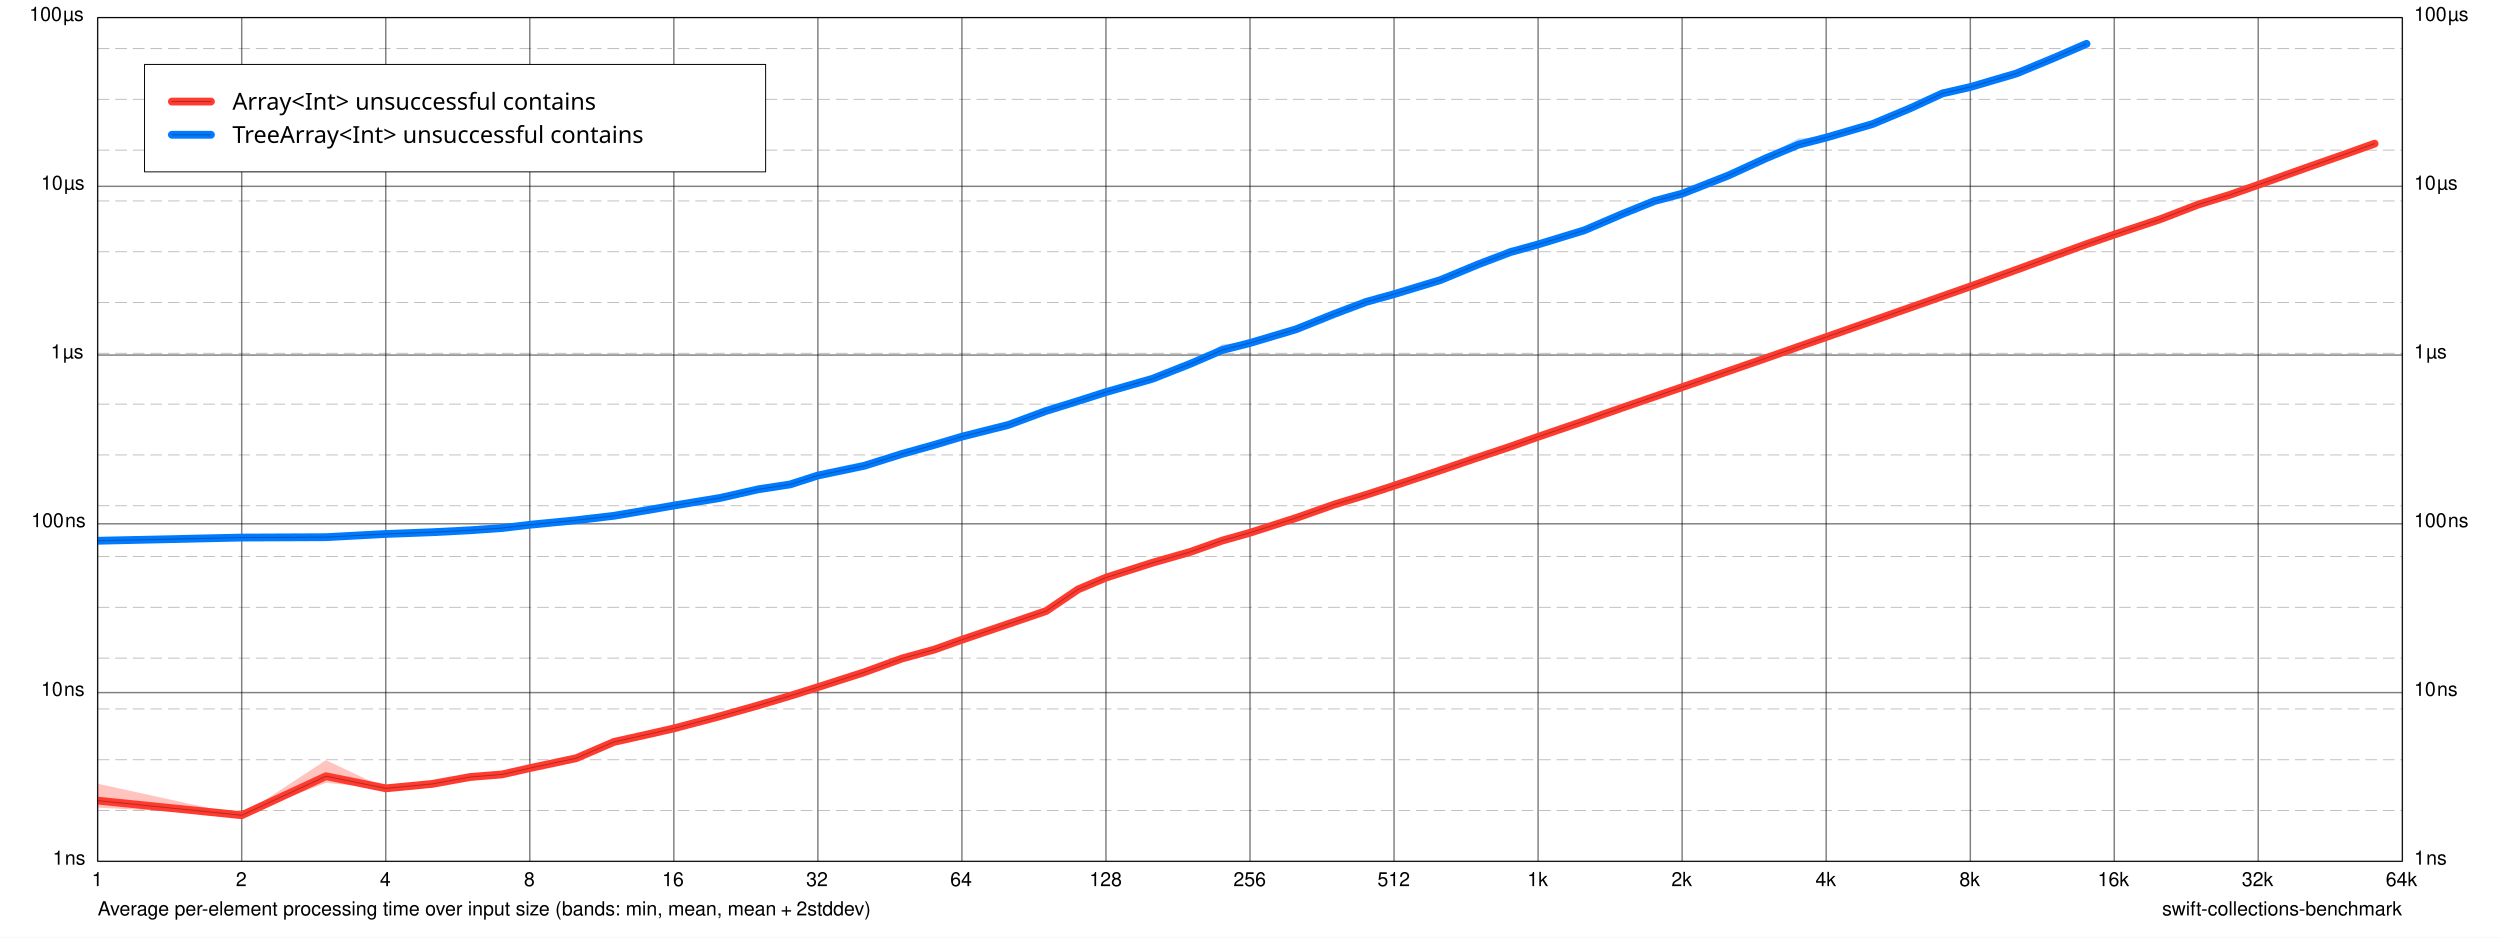
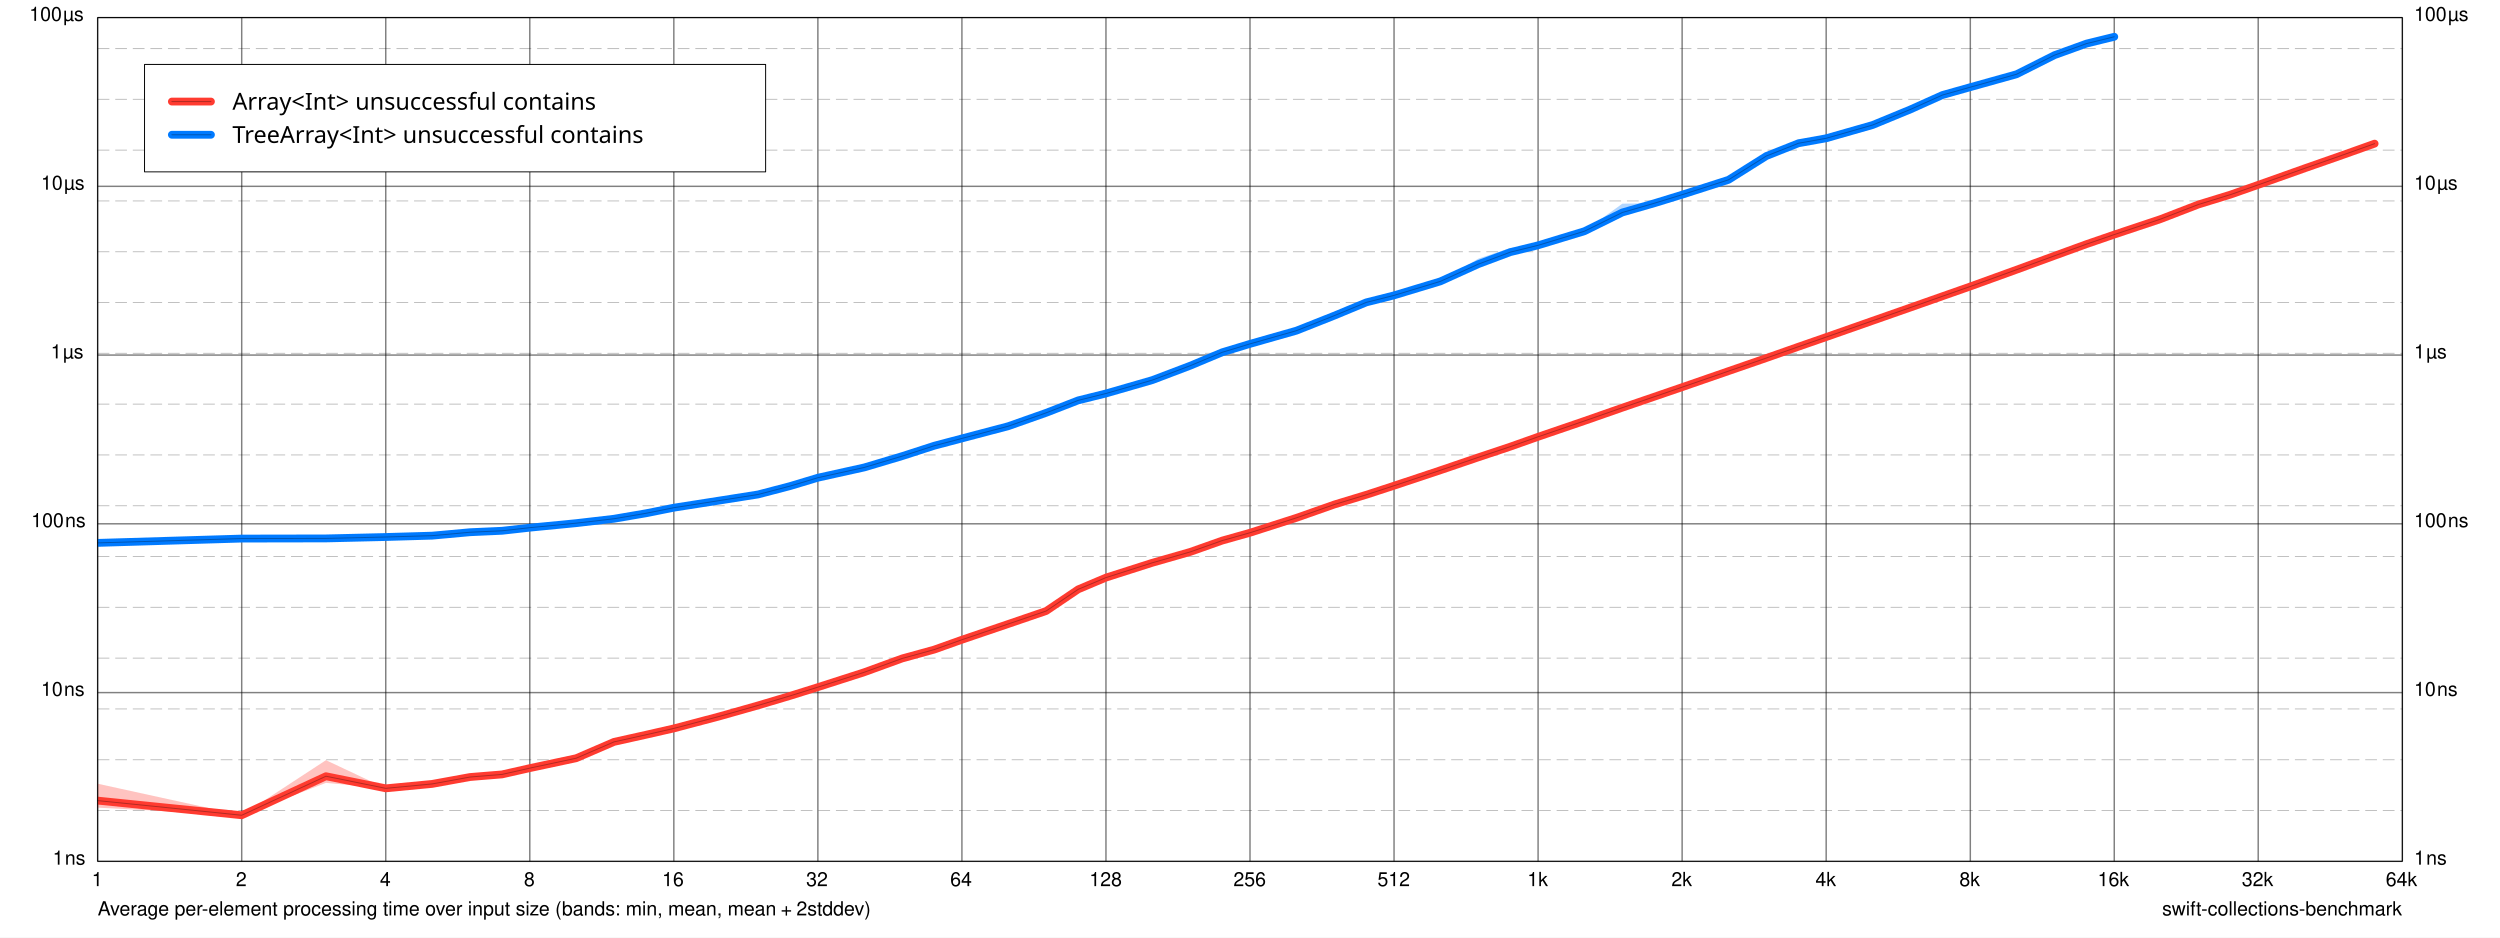
<svg xmlns="http://www.w3.org/2000/svg" xmlns:xlink="http://www.w3.org/1999/xlink" width="1280.0px" height="480.0px" viewBox="0.0 0.0 1280.0 480.0" version="1.1">
  <path d="M 0 0 L 0 480 L 1280 480 L 1280 0 z" fill="#FFFFFF" fill-opacity="1.0" stroke="none" />
  <text x="50" y="468.7" font-family="Helvetica" font-size="10" font-weight="normal" font-style="normal" fill="#000000" fill-opacity="1">Average per-element processing time over input size (bands: min, mean, mean + 2stddev)</text>
  <a xlink:href="https://github.com/apple/swift-collections-benchmark">
    <text x="1107" y="468.7" font-family="Helvetica" font-size="10" font-weight="normal" font-style="normal" fill="#000000" fill-opacity="1">swift-collections-benchmark</text>
  </a>
  <path d="M 50 9 L 50 441" fill="none" stroke-width="0.75" stroke="#000000" stroke-opacity="0.498" stroke-linecap="butt" stroke-linejoin="round" />
  <text x="47" y="453.7" font-family="Helvetica" font-size="10" font-weight="normal" font-style="normal" fill="#000000" fill-opacity="1">1</text>
  <path d="M 123.75 9 L 123.75 441" fill="none" stroke-width="0.75" stroke="#000000" stroke-opacity="0.498" stroke-linecap="butt" stroke-linejoin="round" />
  <text x="120.75" y="453.7" font-family="Helvetica" font-size="10" font-weight="normal" font-style="normal" fill="#000000" fill-opacity="1">2</text>
  <path d="M 197.5 9 L 197.5 441" fill="none" stroke-width="0.75" stroke="#000000" stroke-opacity="0.498" stroke-linecap="butt" stroke-linejoin="round" />
  <text x="194.5" y="453.7" font-family="Helvetica" font-size="10" font-weight="normal" font-style="normal" fill="#000000" fill-opacity="1">4</text>
  <path d="M 271.25 9 L 271.25 441" fill="none" stroke-width="0.75" stroke="#000000" stroke-opacity="0.498" stroke-linecap="butt" stroke-linejoin="round" />
  <text x="268.25" y="453.7" font-family="Helvetica" font-size="10" font-weight="normal" font-style="normal" fill="#000000" fill-opacity="1">8</text>
  <path d="M 345 9 L 345 441" fill="none" stroke-width="0.75" stroke="#000000" stroke-opacity="0.498" stroke-linecap="butt" stroke-linejoin="round" />
  <text x="339" y="453.7" font-family="Helvetica" font-size="10" font-weight="normal" font-style="normal" fill="#000000" fill-opacity="1">16</text>
  <path d="M 418.75 9 L 418.75 441" fill="none" stroke-width="0.75" stroke="#000000" stroke-opacity="0.498" stroke-linecap="butt" stroke-linejoin="round" />
  <text x="412.75" y="453.7" font-family="Helvetica" font-size="10" font-weight="normal" font-style="normal" fill="#000000" fill-opacity="1">32</text>
  <path d="M 492.5 9 L 492.5 441" fill="none" stroke-width="0.75" stroke="#000000" stroke-opacity="0.498" stroke-linecap="butt" stroke-linejoin="round" />
  <text x="486.5" y="453.7" font-family="Helvetica" font-size="10" font-weight="normal" font-style="normal" fill="#000000" fill-opacity="1">64</text>
  <path d="M 566.25 9 L 566.25 441" fill="none" stroke-width="0.75" stroke="#000000" stroke-opacity="0.498" stroke-linecap="butt" stroke-linejoin="round" />
  <text x="557.75" y="453.7" font-family="Helvetica" font-size="10" font-weight="normal" font-style="normal" fill="#000000" fill-opacity="1">128</text>
  <path d="M 640 9 L 640 441" fill="none" stroke-width="0.75" stroke="#000000" stroke-opacity="0.498" stroke-linecap="butt" stroke-linejoin="round" />
  <text x="631.5" y="453.7" font-family="Helvetica" font-size="10" font-weight="normal" font-style="normal" fill="#000000" fill-opacity="1">256</text>
  <path d="M 713.75 9 L 713.75 441" fill="none" stroke-width="0.75" stroke="#000000" stroke-opacity="0.498" stroke-linecap="butt" stroke-linejoin="round" />
  <text x="705.25" y="453.7" font-family="Helvetica" font-size="10" font-weight="normal" font-style="normal" fill="#000000" fill-opacity="1">512</text>
  <path d="M 787.5 9 L 787.5 441" fill="none" stroke-width="0.75" stroke="#000000" stroke-opacity="0.498" stroke-linecap="butt" stroke-linejoin="round" />
  <text x="782" y="453.7" font-family="Helvetica" font-size="10" font-weight="normal" font-style="normal" fill="#000000" fill-opacity="1">1k</text>
  <path d="M 861.25 9 L 861.25 441" fill="none" stroke-width="0.75" stroke="#000000" stroke-opacity="0.498" stroke-linecap="butt" stroke-linejoin="round" />
  <text x="855.75" y="453.7" font-family="Helvetica" font-size="10" font-weight="normal" font-style="normal" fill="#000000" fill-opacity="1">2k</text>
  <path d="M 935 9 L 935 441" fill="none" stroke-width="0.75" stroke="#000000" stroke-opacity="0.498" stroke-linecap="butt" stroke-linejoin="round" />
  <text x="929.5" y="453.7" font-family="Helvetica" font-size="10" font-weight="normal" font-style="normal" fill="#000000" fill-opacity="1">4k</text>
  <path d="M 1008.8 9 L 1008.8 441" fill="none" stroke-width="0.75" stroke="#000000" stroke-opacity="0.498" stroke-linecap="butt" stroke-linejoin="round" />
  <text x="1003.2" y="453.7" font-family="Helvetica" font-size="10" font-weight="normal" font-style="normal" fill="#000000" fill-opacity="1">8k</text>
  <path d="M 1082.5 9 L 1082.5 441" fill="none" stroke-width="0.75" stroke="#000000" stroke-opacity="0.498" stroke-linecap="butt" stroke-linejoin="round" />
  <text x="1074" y="453.7" font-family="Helvetica" font-size="10" font-weight="normal" font-style="normal" fill="#000000" fill-opacity="1">16k</text>
  <path d="M 1156.2 9 L 1156.2 441" fill="none" stroke-width="0.75" stroke="#000000" stroke-opacity="0.498" stroke-linecap="butt" stroke-linejoin="round" />
  <text x="1147.8" y="453.7" font-family="Helvetica" font-size="10" font-weight="normal" font-style="normal" fill="#000000" fill-opacity="1">32k</text>
  <path d="M 1230 9 L 1230 441" fill="none" stroke-width="0.75" stroke="#000000" stroke-opacity="0.498" stroke-linecap="butt" stroke-linejoin="round" />
  <text x="1221.5" y="453.7" font-family="Helvetica" font-size="10" font-weight="normal" font-style="normal" fill="#000000" fill-opacity="1">64k</text>
  <path d="M 50 441 L 1230 441" fill="none" stroke-width="0.75" stroke="#000000" stroke-opacity="0.498" stroke-linecap="butt" stroke-linejoin="round" />
  <text x="27" y="442.7" font-family="Helvetica" font-size="10" font-weight="normal" font-style="normal" fill="#000000" fill-opacity="1">1 ns</text>
  <text x="1236" y="442.7" font-family="Helvetica" font-size="10" font-weight="normal" font-style="normal" fill="#000000" fill-opacity="1">1 ns</text>
  <path d="M 50 354.6 L 1230 354.6" fill="none" stroke-width="0.75" stroke="#000000" stroke-opacity="0.498" stroke-linecap="butt" stroke-linejoin="round" />
  <text x="21" y="356.3" font-family="Helvetica" font-size="10" font-weight="normal" font-style="normal" fill="#000000" fill-opacity="1">10 ns</text>
  <text x="1236" y="356.3" font-family="Helvetica" font-size="10" font-weight="normal" font-style="normal" fill="#000000" fill-opacity="1">10 ns</text>
  <path d="M 50 268.2 L 1230 268.2" fill="none" stroke-width="0.75" stroke="#000000" stroke-opacity="0.498" stroke-linecap="butt" stroke-linejoin="round" />
  <text x="16" y="269.9" font-family="Helvetica" font-size="10" font-weight="normal" font-style="normal" fill="#000000" fill-opacity="1">100 ns</text>
  <text x="1236" y="269.9" font-family="Helvetica" font-size="10" font-weight="normal" font-style="normal" fill="#000000" fill-opacity="1">100 ns</text>
  <path d="M 50 181.8 L 1230 181.8" fill="none" stroke-width="0.75" stroke="#000000" stroke-opacity="0.498" stroke-linecap="butt" stroke-linejoin="round" />
  <text x="26" y="183.5" font-family="Helvetica" font-size="10" font-weight="normal" font-style="normal" fill="#000000" fill-opacity="1">1 µs</text>
  <text x="1236" y="183.5" font-family="Helvetica" font-size="10" font-weight="normal" font-style="normal" fill="#000000" fill-opacity="1">1 µs</text>
  <path d="M 50 95.4 L 1230 95.4" fill="none" stroke-width="0.75" stroke="#000000" stroke-opacity="0.498" stroke-linecap="butt" stroke-linejoin="round" />
  <text x="21" y="97.1" font-family="Helvetica" font-size="10" font-weight="normal" font-style="normal" fill="#000000" fill-opacity="1">10 µs</text>
  <text x="1236" y="97.1" font-family="Helvetica" font-size="10" font-weight="normal" font-style="normal" fill="#000000" fill-opacity="1">10 µs</text>
  <path d="M 50 9 L 1230 9" fill="none" stroke-width="0.75" stroke="#000000" stroke-opacity="0.498" stroke-linecap="butt" stroke-linejoin="round" />
  <text x="15" y="10.7" font-family="Helvetica" font-size="10" font-weight="normal" font-style="normal" fill="#000000" fill-opacity="1">100 µs</text>
  <text x="1236" y="10.7" font-family="Helvetica" font-size="10" font-weight="normal" font-style="normal" fill="#000000" fill-opacity="1">100 µs</text>
  <path d="M 50 414.99 L 1230 414.99" fill="none" stroke-width="0.5" stroke="#000000" stroke-opacity="0.259" stroke-linecap="butt" stroke-linejoin="round" stroke-dasharray="6 3" stroke-dashoffset="0" />
  <path d="M 50 388.98 L 1230 388.98" fill="none" stroke-width="0.5" stroke="#000000" stroke-opacity="0.259" stroke-linecap="butt" stroke-linejoin="round" stroke-dasharray="6 3" stroke-dashoffset="0" />
  <path d="M 50 362.97 L 1230 362.97" fill="none" stroke-width="0.5" stroke="#000000" stroke-opacity="0.259" stroke-linecap="butt" stroke-linejoin="round" stroke-dasharray="6 3" stroke-dashoffset="0" />
  <path d="M 50 336.96 L 1230 336.96" fill="none" stroke-width="0.5" stroke="#000000" stroke-opacity="0.259" stroke-linecap="butt" stroke-linejoin="round" stroke-dasharray="6 3" stroke-dashoffset="0" />
  <path d="M 50 310.96 L 1230 310.96" fill="none" stroke-width="0.5" stroke="#000000" stroke-opacity="0.259" stroke-linecap="butt" stroke-linejoin="round" stroke-dasharray="6 3" stroke-dashoffset="0" />
  <path d="M 50 284.95 L 1230 284.95" fill="none" stroke-width="0.5" stroke="#000000" stroke-opacity="0.259" stroke-linecap="butt" stroke-linejoin="round" stroke-dasharray="6 3" stroke-dashoffset="0" />
  <path d="M 50 258.94 L 1230 258.94" fill="none" stroke-width="0.5" stroke="#000000" stroke-opacity="0.259" stroke-linecap="butt" stroke-linejoin="round" stroke-dasharray="6 3" stroke-dashoffset="0" />
  <path d="M 50 232.93 L 1230 232.93" fill="none" stroke-width="0.5" stroke="#000000" stroke-opacity="0.259" stroke-linecap="butt" stroke-linejoin="round" stroke-dasharray="6 3" stroke-dashoffset="0" />
  <path d="M 50 206.92 L 1230 206.92" fill="none" stroke-width="0.5" stroke="#000000" stroke-opacity="0.259" stroke-linecap="butt" stroke-linejoin="round" stroke-dasharray="6 3" stroke-dashoffset="0" />
  <path d="M 50 180.91 L 1230 180.91" fill="none" stroke-width="0.5" stroke="#000000" stroke-opacity="0.259" stroke-linecap="butt" stroke-linejoin="round" stroke-dasharray="6 3" stroke-dashoffset="0" />
  <path d="M 50 154.9 L 1230 154.9" fill="none" stroke-width="0.5" stroke="#000000" stroke-opacity="0.259" stroke-linecap="butt" stroke-linejoin="round" stroke-dasharray="6 3" stroke-dashoffset="0" />
  <path d="M 50 128.89 L 1230 128.89" fill="none" stroke-width="0.5" stroke="#000000" stroke-opacity="0.259" stroke-linecap="butt" stroke-linejoin="round" stroke-dasharray="6 3" stroke-dashoffset="0" />
  <path d="M 50 102.88 L 1230 102.88" fill="none" stroke-width="0.5" stroke="#000000" stroke-opacity="0.259" stroke-linecap="butt" stroke-linejoin="round" stroke-dasharray="6 3" stroke-dashoffset="0" />
  <path d="M 50 76.874 L 1230 76.874" fill="none" stroke-width="0.5" stroke="#000000" stroke-opacity="0.259" stroke-linecap="butt" stroke-linejoin="round" stroke-dasharray="6 3" stroke-dashoffset="0" />
  <path d="M 50 50.865 L 1230 50.865" fill="none" stroke-width="0.5" stroke="#000000" stroke-opacity="0.259" stroke-linecap="butt" stroke-linejoin="round" stroke-dasharray="6 3" stroke-dashoffset="0" />
  <path d="M 50 24.856 L 1230 24.856" fill="none" stroke-width="0.5" stroke="#000000" stroke-opacity="0.259" stroke-linecap="butt" stroke-linejoin="round" stroke-dasharray="6 3" stroke-dashoffset="0" />
  <path d="M 74 33 L 74 88 L 392 88 L 392 33 z" fill="#FFFFFF" fill-opacity="1.0" stroke="none" />
  <clipPath id="clip-0">
    <path d="M 50 9 L 50 441 L 1230 441 L 1230 9 z" />
  </clipPath>
  <g clip-path="url(#clip-0)">
-     <path d="M 50 276.59L 123.75 274.96L 166.89 275.04L 197.5 273.39L 221.24 272.4L 240.64 270.07L 257.04 270.23L 271.25 268.54L 294.99 266.17L 314.39 263.95L 330.79 261.28L 345 258.81L 368.74 254.94L 388.14 250.48L 404.54 247.89L 418.75 243.44L 442.49 238.45L 461.89 232.3L 478.29 227.7L 492.5 223.36L 516.24 217.51L 535.64 210.34L 552.04 205.15L 566.25 200.72L 589.99 193.82L 609.39 186.28L 625.79 176.36L 640 175.21L 663.74 168.47L 683.14 160.61L 699.54 152.71L 713.75 150.41L 737.49 143.12L 756.89 135.33L 773.29 126.77L 787.5 125.01L 811.24 117.89L 830.64 109.48L 847.04 101.2L 861.25 99.095L 884.99 89.756L 904.39 79.659L 920.79 70.935L 935 70.066L 958.74 63.36L 978.14 55.13L 994.54 47.76L 1008.8 44.404L 1032.5 37.256L 1051.9 29.204L 1068.3 22.252L 1068.3 22.491L 1051.9 29.659L 1032.5 37.703L 1008.8 44.606L 994.54 47.838L 978.14 55.475L 958.74 63.561L 935 70.55L 920.79 75.261L 904.39 81.393L 884.99 89.843L 861.25 99.177L 847.04 103.57L 830.64 109.59L 811.24 117.89L 787.5 125.18L 773.29 129.95L 756.89 135.33L 737.49 143.48L 713.75 150.66L 699.54 155.22L 683.14 160.78L 663.74 168.57L 640 175.75L 625.79 180.25L 609.39 186.28L 589.99 194L 566.25 200.75L 552.04 205.35L 535.64 210.39L 516.24 217.58L 492.5 223.61L 478.29 227.84L 461.89 232.41L 442.49 238.49L 418.75 243.45L 404.54 248.07L 388.14 250.55L 368.74 254.94L 345 258.84L 330.79 261.31L 314.39 264.13L 294.99 266.43L 271.25 268.73L 257.04 270.41L 240.64 272.01L 221.24 272.54L 197.5 273.39L 166.89 275.04L 123.75 275.33L 50 276.97" fill="#007AFF" fill-opacity="0.302" stroke="none" />
+     <path d="M 50 277.96L 123.75 275.62L 166.89 275.67L 197.5 274.95L 221.24 274.26L 240.64 272.5L 257.04 271.76L 271.25 270.17L 294.99 267.86L 314.39 265.58L 330.79 262.75L 345 259.93L 368.74 256.12L 388.14 253.14L 404.54 248.85L 418.75 244.57L 442.49 239.21L 461.89 233.52L 478.29 228.12L 492.5 224.41L 516.24 218.18L 535.64 211.17L 552.04 203.47L 566.25 201.27L 589.99 194.4L 609.39 187.23L 625.79 180.36L 640 175.39L 663.74 169.27L 683.14 161.4L 699.54 153.28L 713.75 151.14L 737.49 143.95L 756.89 132.45L 773.29 126.94L 787.5 125.51L 811.24 118.32L 830.64 104.28L 847.04 104.05L 861.25 99.674L 884.99 92.051L 904.39 78.811L 920.79 71.384L 935 70.738L 958.74 63.851L 978.14 56.013L 994.54 47.475L 1008.8 44.452L 1032.5 37.984L 1051.9 27.933L 1068.3 20.9L 1082.5 18.828L 1082.5 18.828L 1068.3 22.827L 1051.9 28.35L 1032.5 38.015L 1008.8 44.692L 994.54 49.076L 978.14 56.024L 958.74 64.077L 935 70.821L 920.79 74.078L 904.39 80.252L 884.99 92.077L 861.25 99.681L 847.04 104.06L 830.64 110.51L 811.24 118.4L 787.5 125.63L 773.29 129.88L 756.89 136.27L 737.49 144.09L 713.75 151.27L 699.54 155.38L 683.14 161.69L 663.74 169.32L 640 176.3L 625.79 180.37L 609.39 187.25L 589.99 194.68L 566.25 201.53L 552.04 205.54L 535.64 211.43L 516.24 218.21L 492.5 224.49L 478.29 228.26L 461.89 233.55L 442.49 239.37L 418.75 244.6L 404.54 248.88L 388.14 253.16L 368.74 256.25L 345 259.94L 330.79 262.8L 314.39 265.61L 294.99 267.86L 271.25 270.17L 257.04 271.76L 240.64 272.5L 221.24 274.26L 197.5 274.95L 166.89 275.67L 123.75 275.8L 50 277.96" fill="#007AFF" fill-opacity="0.302" stroke="none" />
    <path d="M 50 401.26L 123.75 417.41L 166.89 389.21L 197.5 403.63L 221.24 399.89L 240.64 396.71L 257.04 396.48L 271.25 392.5L 294.99 388.21L 314.39 379.84L 330.79 376.19L 345 372.72L 368.74 366.67L 388.14 361.06L 404.54 356.2L 418.75 351.82L 442.49 344.18L 461.89 335.27L 478.29 331.93L 492.5 327.54L 516.24 319.47L 535.64 312.83L 552.04 301.71L 566.25 295.38L 589.99 288.14L 609.39 282.55L 625.79 275.19L 640 272.6L 663.74 265.14L 683.14 256.47L 699.54 252.55L 713.75 248.65L 737.49 240.72L 756.89 233.89L 773.29 228.67L 787.5 223.26L 811.24 215.12L 830.64 208.33L 847.04 203.08L 861.25 197.98L 884.99 189.85L 904.39 183.29L 920.79 177.51L 935 172.55L 958.74 164.21L 978.14 157.43L 994.54 151.65L 1008.8 146.66L 1032.5 137.9L 1051.9 129.89L 1068.3 123.97L 1082.5 119.22L 1106.2 112.04L 1125.6 104.54L 1142 99.636L 1156.2 94.58L 1180 85.863L 1199.4 79.338L 1215.8 73.267L 1215.8 73.649L 1199.4 79.414L 1180 86.296L 1156.2 94.665L 1142 99.644L 1125.6 104.74L 1106.2 112.23L 1082.5 120.42L 1068.3 125.35L 1051.9 131.34L 1032.5 138.15L 1008.8 146.66L 994.54 151.67L 978.14 157.46L 958.74 164.26L 935 172.58L 920.79 177.53L 904.39 183.31L 884.99 190.07L 861.25 198.32L 847.04 203.12L 830.64 208.88L 811.24 215.67L 787.5 223.77L 773.29 228.69L 756.89 234.26L 737.49 240.79L 713.75 248.69L 699.54 253.59L 683.14 258.99L 663.74 265.15L 640 272.82L 625.79 277.35L 609.39 282.59L 589.99 288.14L 566.25 295.86L 552.04 301.75L 535.64 312.83L 516.24 319.47L 492.5 327.54L 478.29 332.84L 461.89 337.81L 442.49 344.2L 418.75 351.82L 404.54 356.31L 388.14 361.21L 368.74 366.67L 345 373.03L 330.79 376.19L 314.39 379.84L 294.99 388.21L 271.25 393.55L 257.04 396.51L 240.64 398.24L 221.24 401.91L 197.5 403.63L 166.89 400.83L 123.75 417.41L 50 413.52" fill="#FF3B30" fill-opacity="0.302" stroke="none" />
-     <path d="M 50 276.87L 123.75 275.23L 166.89 275.04L 197.5 273.39L 221.24 272.5L 240.64 271.5L 257.04 270.36L 271.25 268.68L 294.99 266.36L 314.39 264.08L 330.79 261.3L 345 258.83L 368.74 254.94L 388.14 250.53L 404.54 248.02L 418.75 243.45L 442.49 238.48L 461.89 232.38L 478.29 227.8L 492.5 223.55L 516.24 217.57L 535.64 210.38L 552.04 205.3L 566.25 200.74L 589.99 193.95L 609.39 186.28L 625.79 179.2L 640 175.61L 663.74 168.54L 683.14 160.73L 699.54 154.55L 713.75 150.6L 737.49 143.39L 756.89 135.33L 773.29 129.09L 787.5 125.14L 811.24 117.89L 830.64 109.56L 847.04 102.93L 861.25 99.156L 884.99 89.82L 904.39 80.932L 920.79 74.082L 935 70.423L 958.74 63.509L 978.14 55.384L 994.54 47.817L 1008.8 44.553L 1032.5 37.586L 1051.9 29.539L 1068.3 22.429" fill="none" stroke-width="4" stroke="#007AFF" stroke-opacity="1" stroke-linecap="round" stroke-linejoin="round" />
+     <path d="M 50 277.96L 123.75 275.75L 166.89 275.67L 197.5 274.95L 221.24 274.26L 240.64 272.5L 257.04 271.76L 271.25 270.17L 294.99 267.86L 314.39 265.6L 330.79 262.79L 345 259.94L 368.74 256.22L 388.14 253.16L 404.54 248.87L 418.75 244.59L 442.49 239.33L 461.89 233.54L 478.29 228.23L 492.5 224.47L 516.24 218.21L 535.64 211.36L 552.04 204.99L 566.25 201.46L 589.99 194.61L 609.39 187.24L 625.79 180.37L 640 176.06L 663.74 169.31L 683.14 161.62L 699.54 154.82L 713.75 151.23L 737.49 144.05L 756.89 135.24L 773.29 129.09L 787.5 125.6L 811.24 118.38L 830.64 108.78L 847.04 104.05L 861.25 99.679L 884.99 92.07L 904.39 79.87L 920.79 73.355L 935 70.799L 958.74 64.018L 978.14 56.021L 994.54 48.651L 1008.8 44.629L 1032.5 38.007L 1051.9 28.241L 1068.3 22.314L 1082.5 18.828" fill="none" stroke-width="4" stroke="#007AFF" stroke-opacity="1" stroke-linecap="round" stroke-linejoin="round" />
    <path d="M 50 409.91L 123.75 417.41L 166.89 397.43L 197.5 403.63L 221.24 401.37L 240.64 397.84L 257.04 396.5L 271.25 393.28L 294.99 388.21L 314.39 379.84L 330.79 376.19L 345 372.95L 368.74 366.67L 388.14 361.17L 404.54 356.28L 418.75 351.82L 442.49 344.19L 461.89 337.13L 478.29 332.6L 492.5 327.54L 516.24 319.47L 535.64 312.83L 552.04 301.74L 566.25 295.73L 589.99 288.14L 609.39 282.58L 625.79 276.77L 640 272.76L 663.74 265.15L 683.14 258.32L 699.54 253.32L 713.75 248.68L 737.49 240.77L 756.89 234.16L 773.29 228.68L 787.5 223.64L 811.24 215.52L 830.64 208.73L 847.04 203.11L 861.25 198.23L 884.99 190.01L 904.39 183.3L 920.79 177.52L 935 172.58L 958.74 164.25L 978.14 157.45L 994.54 151.67L 1008.8 146.66L 1032.5 138.08L 1051.9 130.96L 1068.3 124.99L 1082.5 120.1L 1106.2 112.18L 1125.6 104.69L 1142 99.642L 1156.2 94.643L 1180 86.183L 1199.4 79.394L 1215.8 73.549" fill="none" stroke-width="4" stroke="#FF3B30" stroke-opacity="1" stroke-linecap="round" stroke-linejoin="round" />
-     <path d="M 50 276.87L 123.75 275.23L 166.89 275.04L 197.5 273.39L 221.24 272.5L 240.64 271.5L 257.04 270.36L 271.25 268.68L 294.99 266.36L 314.39 264.08L 330.79 261.3L 345 258.83L 368.74 254.94L 388.14 250.53L 404.54 248.02L 418.75 243.45L 442.49 238.48L 461.89 232.38L 478.29 227.8L 492.5 223.55L 516.24 217.57L 535.64 210.38L 552.04 205.3L 566.25 200.74L 589.99 193.95L 609.39 186.28L 625.79 179.2L 640 175.61L 663.74 168.54L 683.14 160.73L 699.54 154.55L 713.75 150.6L 737.49 143.39L 756.89 135.33L 773.29 129.09L 787.5 125.14L 811.24 117.89L 830.64 109.56L 847.04 102.93L 861.25 99.156L 884.99 89.82L 904.39 80.932L 920.79 74.082L 935 70.423L 958.74 63.509L 978.14 55.384L 994.54 47.817L 1008.8 44.553L 1032.5 37.586L 1051.9 29.539L 1068.3 22.429" fill="none" stroke-width="0.5" stroke="#000000" stroke-opacity="0.302" stroke-linecap="round" stroke-linejoin="round" />
+     <path d="M 50 277.96L 123.75 275.75L 166.89 275.67L 197.5 274.95L 221.24 274.26L 240.64 272.5L 257.04 271.76L 271.25 270.17L 294.99 267.86L 314.39 265.6L 330.79 262.79L 345 259.94L 368.74 256.22L 388.14 253.16L 404.54 248.87L 418.75 244.59L 442.49 239.33L 461.89 233.54L 478.29 228.23L 492.5 224.47L 516.24 218.21L 535.64 211.36L 552.04 204.99L 566.25 201.46L 589.99 194.61L 609.39 187.24L 625.79 180.37L 640 176.06L 663.74 169.31L 683.14 161.62L 699.54 154.82L 713.75 151.23L 737.49 144.05L 756.89 135.24L 773.29 129.09L 787.5 125.6L 811.24 118.38L 830.64 108.78L 847.04 104.05L 861.25 99.679L 884.99 92.07L 904.39 79.87L 920.79 73.355L 935 70.799L 958.74 64.018L 978.14 56.021L 994.54 48.651L 1008.8 44.629L 1032.5 38.007L 1051.9 28.241L 1068.3 22.314L 1082.5 18.828" fill="none" stroke-width="0.5" stroke="#000000" stroke-opacity="0.302" stroke-linecap="round" stroke-linejoin="round" />
    <path d="M 50 409.91L 123.75 417.41L 166.89 397.43L 197.5 403.63L 221.24 401.37L 240.64 397.84L 257.04 396.5L 271.25 393.28L 294.99 388.21L 314.39 379.84L 330.79 376.19L 345 372.95L 368.74 366.67L 388.14 361.17L 404.54 356.28L 418.75 351.82L 442.49 344.19L 461.89 337.13L 478.29 332.6L 492.5 327.54L 516.24 319.47L 535.64 312.83L 552.04 301.74L 566.25 295.73L 589.99 288.14L 609.39 282.58L 625.79 276.77L 640 272.76L 663.74 265.15L 683.14 258.32L 699.54 253.32L 713.75 248.68L 737.49 240.77L 756.89 234.16L 773.29 228.68L 787.5 223.64L 811.24 215.52L 830.64 208.73L 847.04 203.11L 861.25 198.23L 884.99 190.01L 904.39 183.3L 920.79 177.52L 935 172.58L 958.74 164.25L 978.14 157.45L 994.54 151.67L 1008.8 146.66L 1032.5 138.08L 1051.9 130.96L 1068.3 124.99L 1082.5 120.1L 1106.2 112.18L 1125.6 104.69L 1142 99.642L 1156.2 94.643L 1180 86.183L 1199.4 79.394L 1215.8 73.549" fill="none" stroke-width="0.5" stroke="#000000" stroke-opacity="0.302" stroke-linecap="round" stroke-linejoin="round" />
  </g>
  <path d="M 74 33 L 74 88 L 392 88 L 392 33 z" fill="#FFFFFF" fill-opacity="0.702" stroke-width="0.5" stroke="#000000" stroke-opacity="1" stroke-linecap="round" stroke-linejoin="round" />
  <path d="M 88 52 L 108 52" fill="none" stroke-width="4" stroke="#FF3B30" stroke-opacity="1" stroke-linecap="round" stroke-linejoin="round" />
  <path d="M 88 52 L 108 52" fill="none" stroke-width="0.5" stroke="#000000" stroke-opacity="0.302" stroke-linecap="round" stroke-linejoin="round" />
  <text x="119" y="56.17" font-family="Menlo" font-size="12" font-weight="normal" font-style="normal" fill="#000000" fill-opacity="1">Array&lt;Int&gt; unsuccessful contains</text>
  <path d="M 88 69 L 108 69" fill="none" stroke-width="4" stroke="#007AFF" stroke-opacity="1" stroke-linecap="round" stroke-linejoin="round" />
  <path d="M 88 69 L 108 69" fill="none" stroke-width="0.5" stroke="#000000" stroke-opacity="0.302" stroke-linecap="round" stroke-linejoin="round" />
  <text x="119" y="73.17" font-family="Menlo" font-size="12" font-weight="normal" font-style="normal" fill="#000000" fill-opacity="1">TreeArray&lt;Int&gt; unsuccessful contains</text>
  <path d="M 50 9 L 50 441 L 1230 441 L 1230 9 z" fill="none" stroke-width="0.5" stroke="#000000" stroke-opacity="1" stroke-linecap="round" stroke-linejoin="round" />
</svg>
